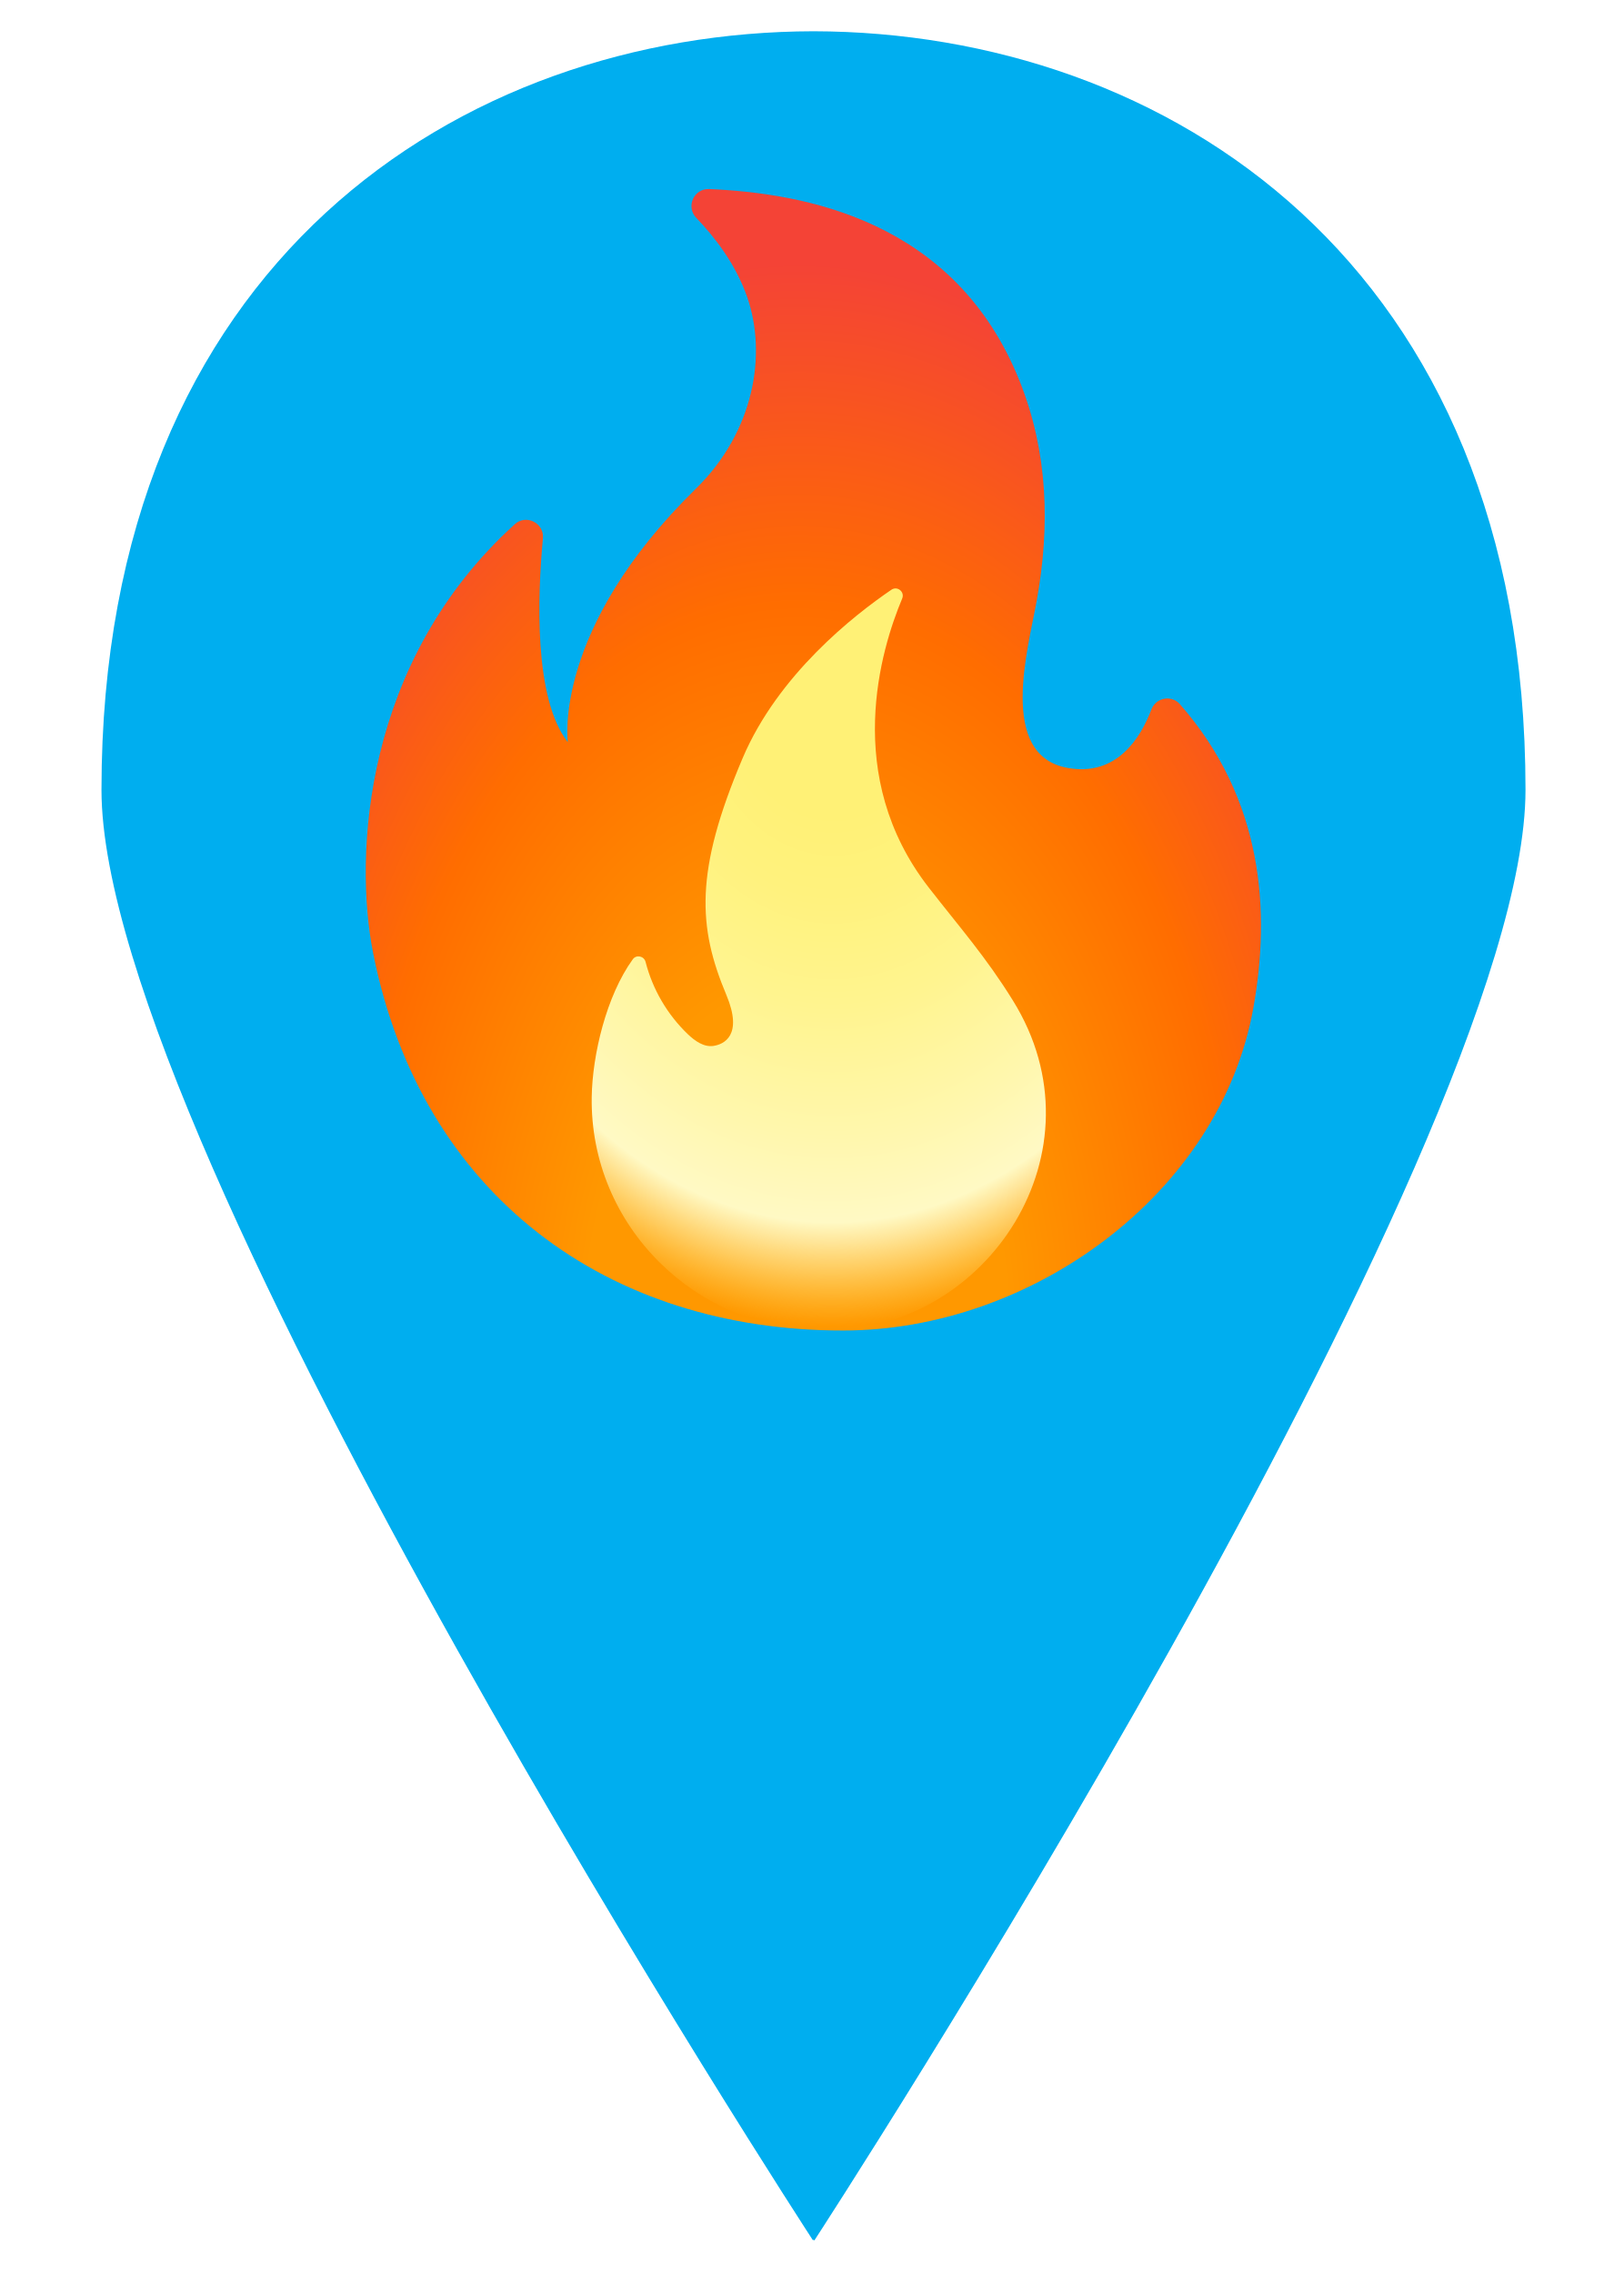
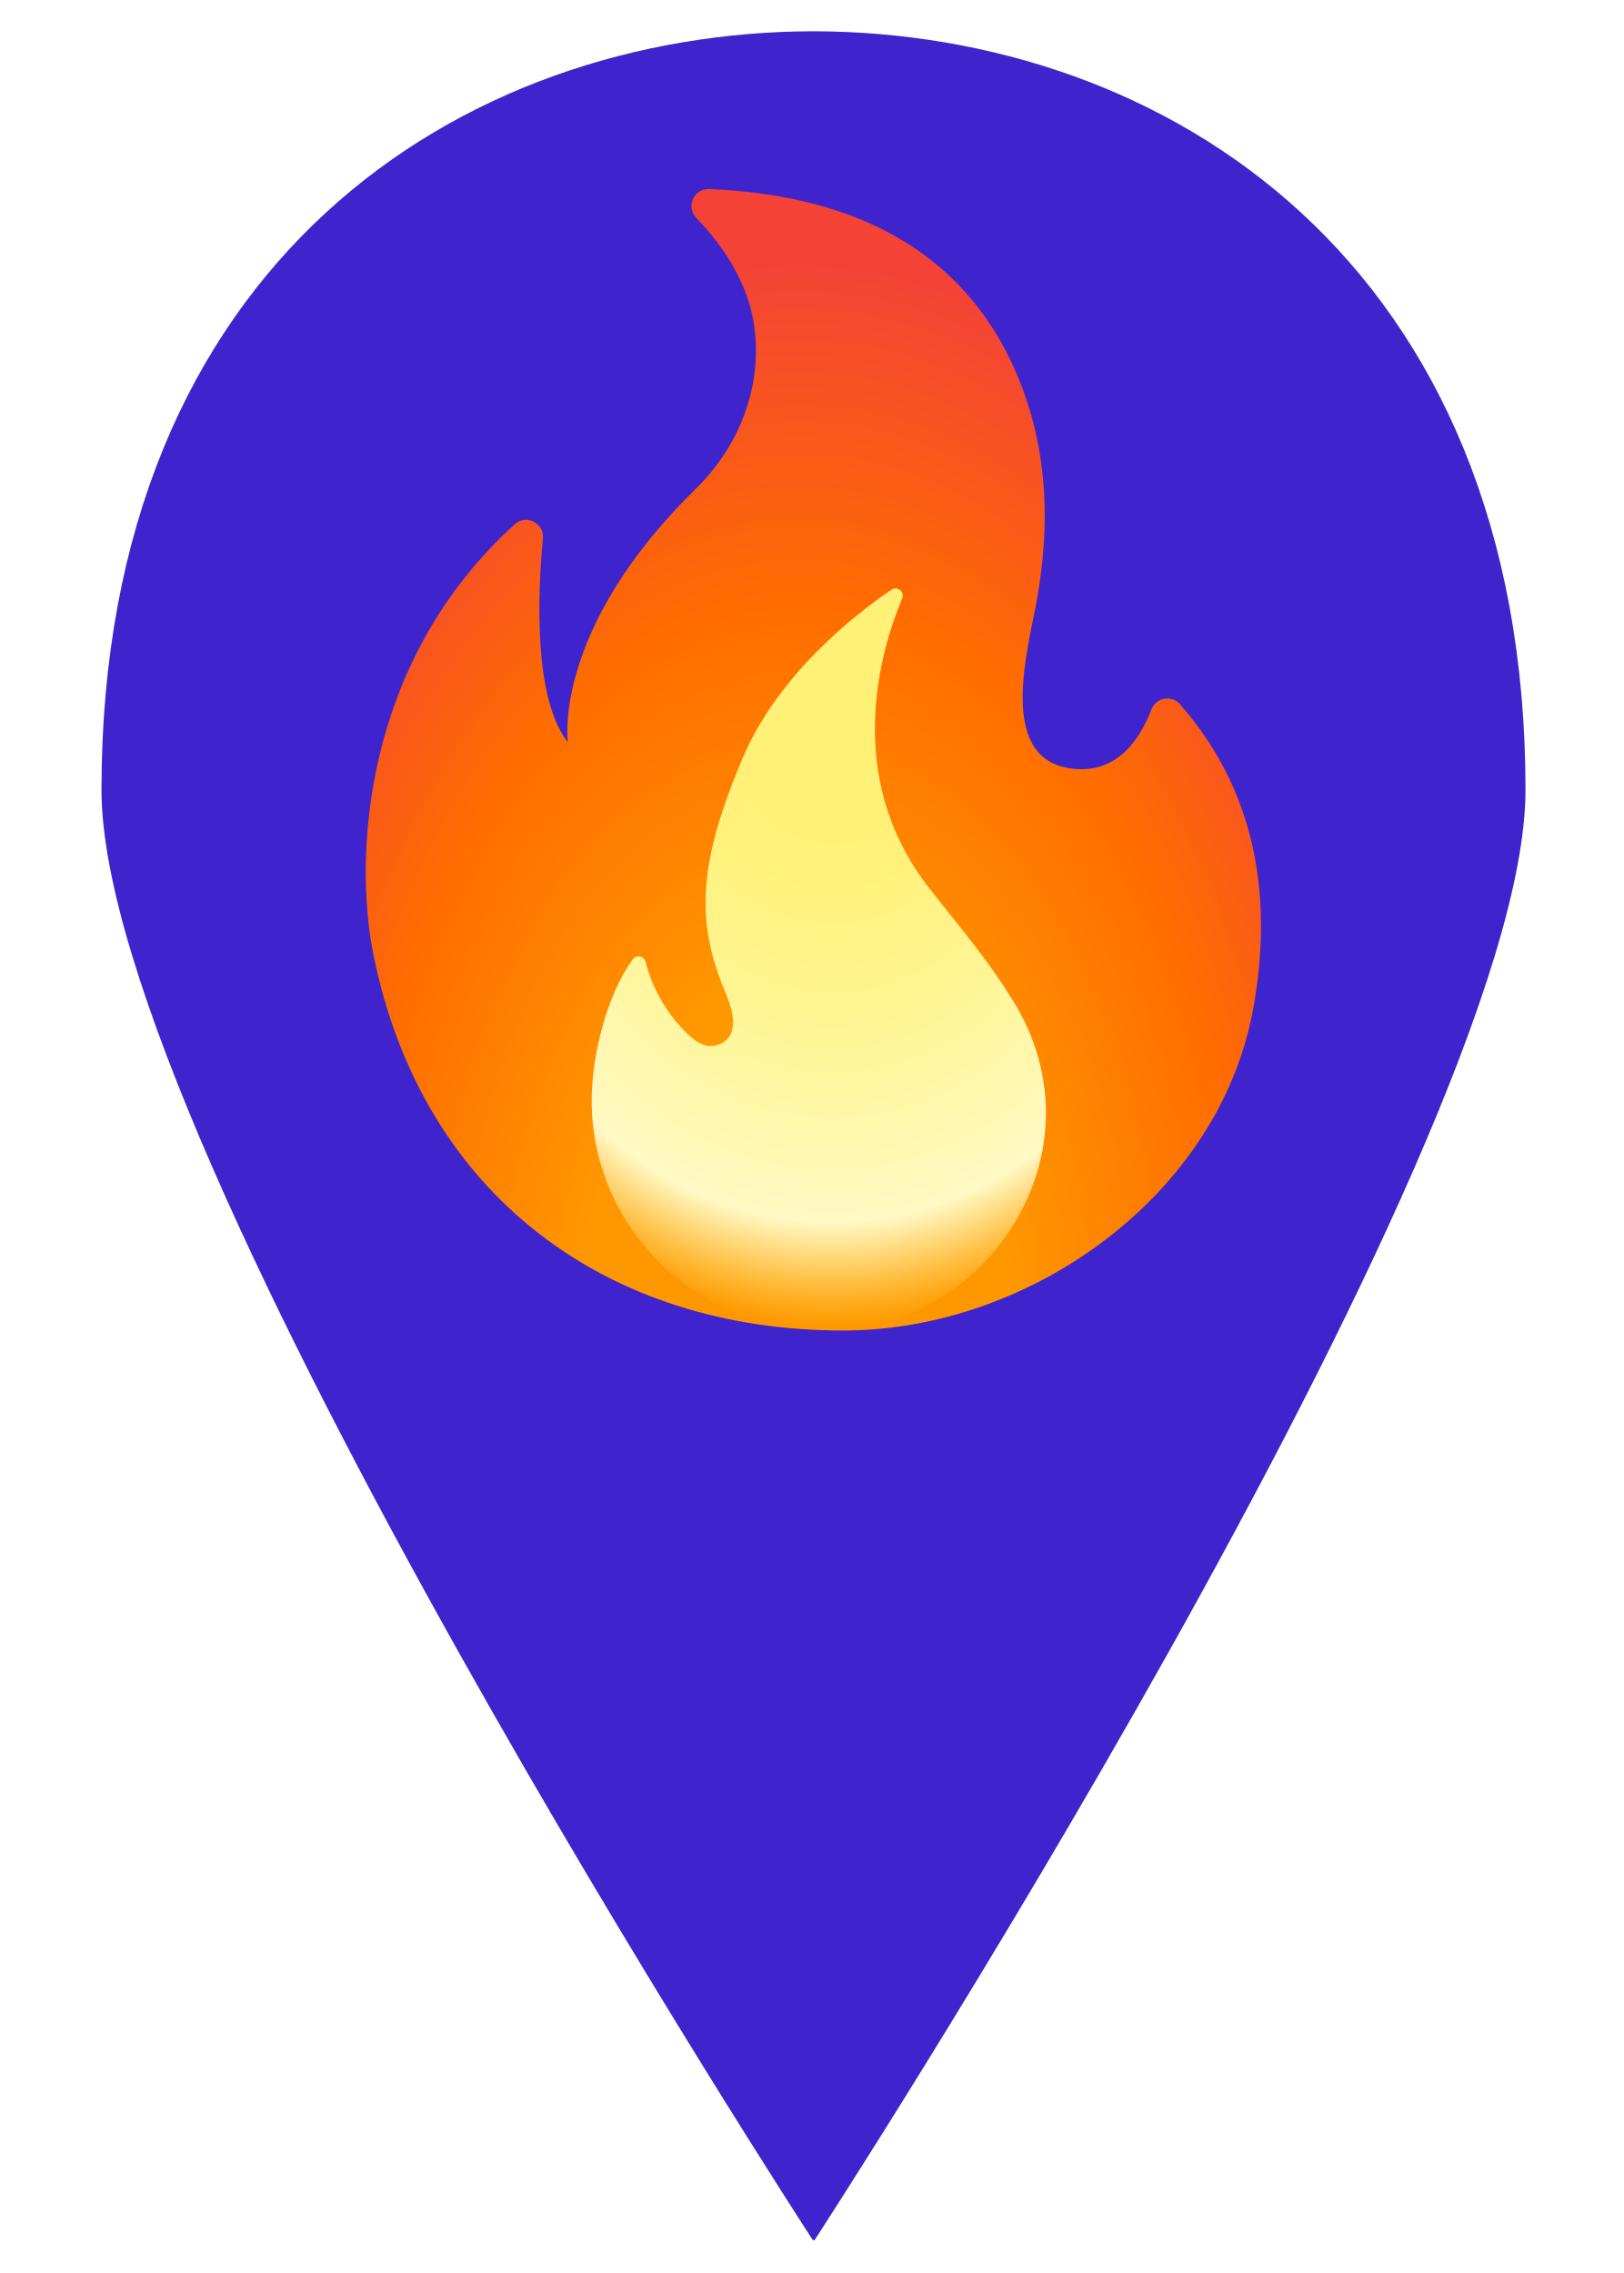
<svg xmlns="http://www.w3.org/2000/svg" width="50" height="70" viewBox="0 0 365 560" aria-hidden="true" role="img" preserveAspectRatio="xMidYMid meet">
-   <path fill="#00AEEF" d="M182.9,551.7c0,0.1,0.2,0.3,0.2,0.3S358.3,283,358.3,194.6c0-130.1-88.8-186.7-175.4-186.9         C96.3,7.9,7.5,64.5,7.5,194.6c0,88.4,175.3,357.4,175.3,357.4S182.9,551.7,182.9,551.7z M122.2,187.2c0-33.6,27.2-60.8,60.8-60.8         c33.6,0,60.8,27.2,60.8,60.8S216.5,248,182.9,248C149.4,248,122.2,220.8,122.2,187.2z" />
-   <circle cx="182.9" cy="187.2" r="64.8" fill="#00AEEF" />
+   <path fill="#3f24cd" d="M182.9,551.7c0,0.1,0.2,0.3,0.2,0.3S358.3,283,358.3,194.6c0-130.1-88.8-186.7-175.4-186.9         C96.3,7.9,7.5,64.5,7.5,194.6c0,88.4,175.3,357.4,175.3,357.4S182.9,551.7,182.9,551.7z M122.2,187.2c0-33.6,27.2-60.8,60.8-60.8         c33.6,0,60.8,27.2,60.8,60.8S216.5,248,182.9,248C149.4,248,122.2,220.8,122.2,187.2z" />
+   <circle cx="182.9" cy="187.2" r="64.8" fill="#3f24cd" />
  <g transform="translate(32.9, 37.2)">
    <svg width="300" height="300" viewBox="0 0 128 128" aria-hidden="true" role="img" preserveAspectRatio="xMidYMid meet">
      <radialGradient id="IconifyId17ecdb2904d178eab8626" cx="68.884" cy="124.296" r="70.587" gradientTransform="matrix(-1 -.00434 -.00713 1.6408 131.986 -79.345)" gradientUnits="userSpaceOnUse">
        <stop offset=".314" stop-color="#ff9800" />
        <stop offset=".662" stop-color="#ff6d00" />
        <stop offset=".972" stop-color="#f44336" />
      </radialGradient>
      <path d="M35.56 40.73c-.57 6.08-.97 16.84 2.62 21.42c0 0-1.69-11.82 13.46-26.65c6.1-5.97 7.51-14.09 5.38-20.18c-1.21-3.45-3.42-6.3-5.34-8.29c-1.12-1.17-.26-3.1 1.37-3.03c9.86.44 25.84 3.18 32.63 20.22c2.98 7.48 3.2 15.21 1.78 23.07c-.9 5.02-4.1 16.18 3.2 17.55c5.21.98 7.73-3.16 8.86-6.14c.47-1.24 2.1-1.55 2.98-.56c8.8 10.01 9.55 21.8 7.73 31.95c-3.52 19.62-23.39 33.9-43.13 33.9c-24.66 0-44.29-14.11-49.38-39.65c-2.05-10.31-1.01-30.71 14.89-45.11c1.18-1.08 3.11-.12 2.95 1.5z" fill="url(#IconifyId17ecdb2904d178eab8626)" />
      <radialGradient id="IconifyId17ecdb2904d178eab8627" cx="64.921" cy="54.062" r="73.86" gradientTransform="matrix(-.0101 .9999 .7525 .0076 26.154 -11.267)" gradientUnits="userSpaceOnUse">
        <stop offset=".214" stop-color="#fff176" />
        <stop offset=".328" stop-color="#fff27d" />
        <stop offset=".487" stop-color="#fff48f" />
        <stop offset=".672" stop-color="#fff7ad" />
        <stop offset=".793" stop-color="#fff9c4" />
        <stop offset=".822" stop-color="#fff8bd" stop-opacity=".804" />
        <stop offset=".863" stop-color="#fff6ab" stop-opacity=".529" />
        <stop offset=".91" stop-color="#fff38d" stop-opacity=".209" />
        <stop offset=".941" stop-color="#fff176" stop-opacity="0" />
      </radialGradient>
      <path d="M76.11 77.42c-9.09-11.7-5.02-25.05-2.79-30.37c.3-.7-.5-1.36-1.13-.93c-3.91 2.66-11.92 8.92-15.65 17.73c-5.05 11.91-4.69 17.74-1.7 24.86c1.8 4.29-.29 5.2-1.34 5.36c-1.02.16-1.96-.52-2.71-1.23a16.09 16.09 0 0 1-4.44-7.6c-.16-.62-.97-.79-1.34-.28c-2.8 3.87-4.25 10.08-4.32 14.47C40.47 113 51.68 124 65.24 124c17.09 0 29.54-18.9 19.72-34.7c-2.85-4.6-5.53-7.61-8.85-11.88z" fill="url(#IconifyId17ecdb2904d178eab8627)" />
    </svg>
  </g>
</svg>
